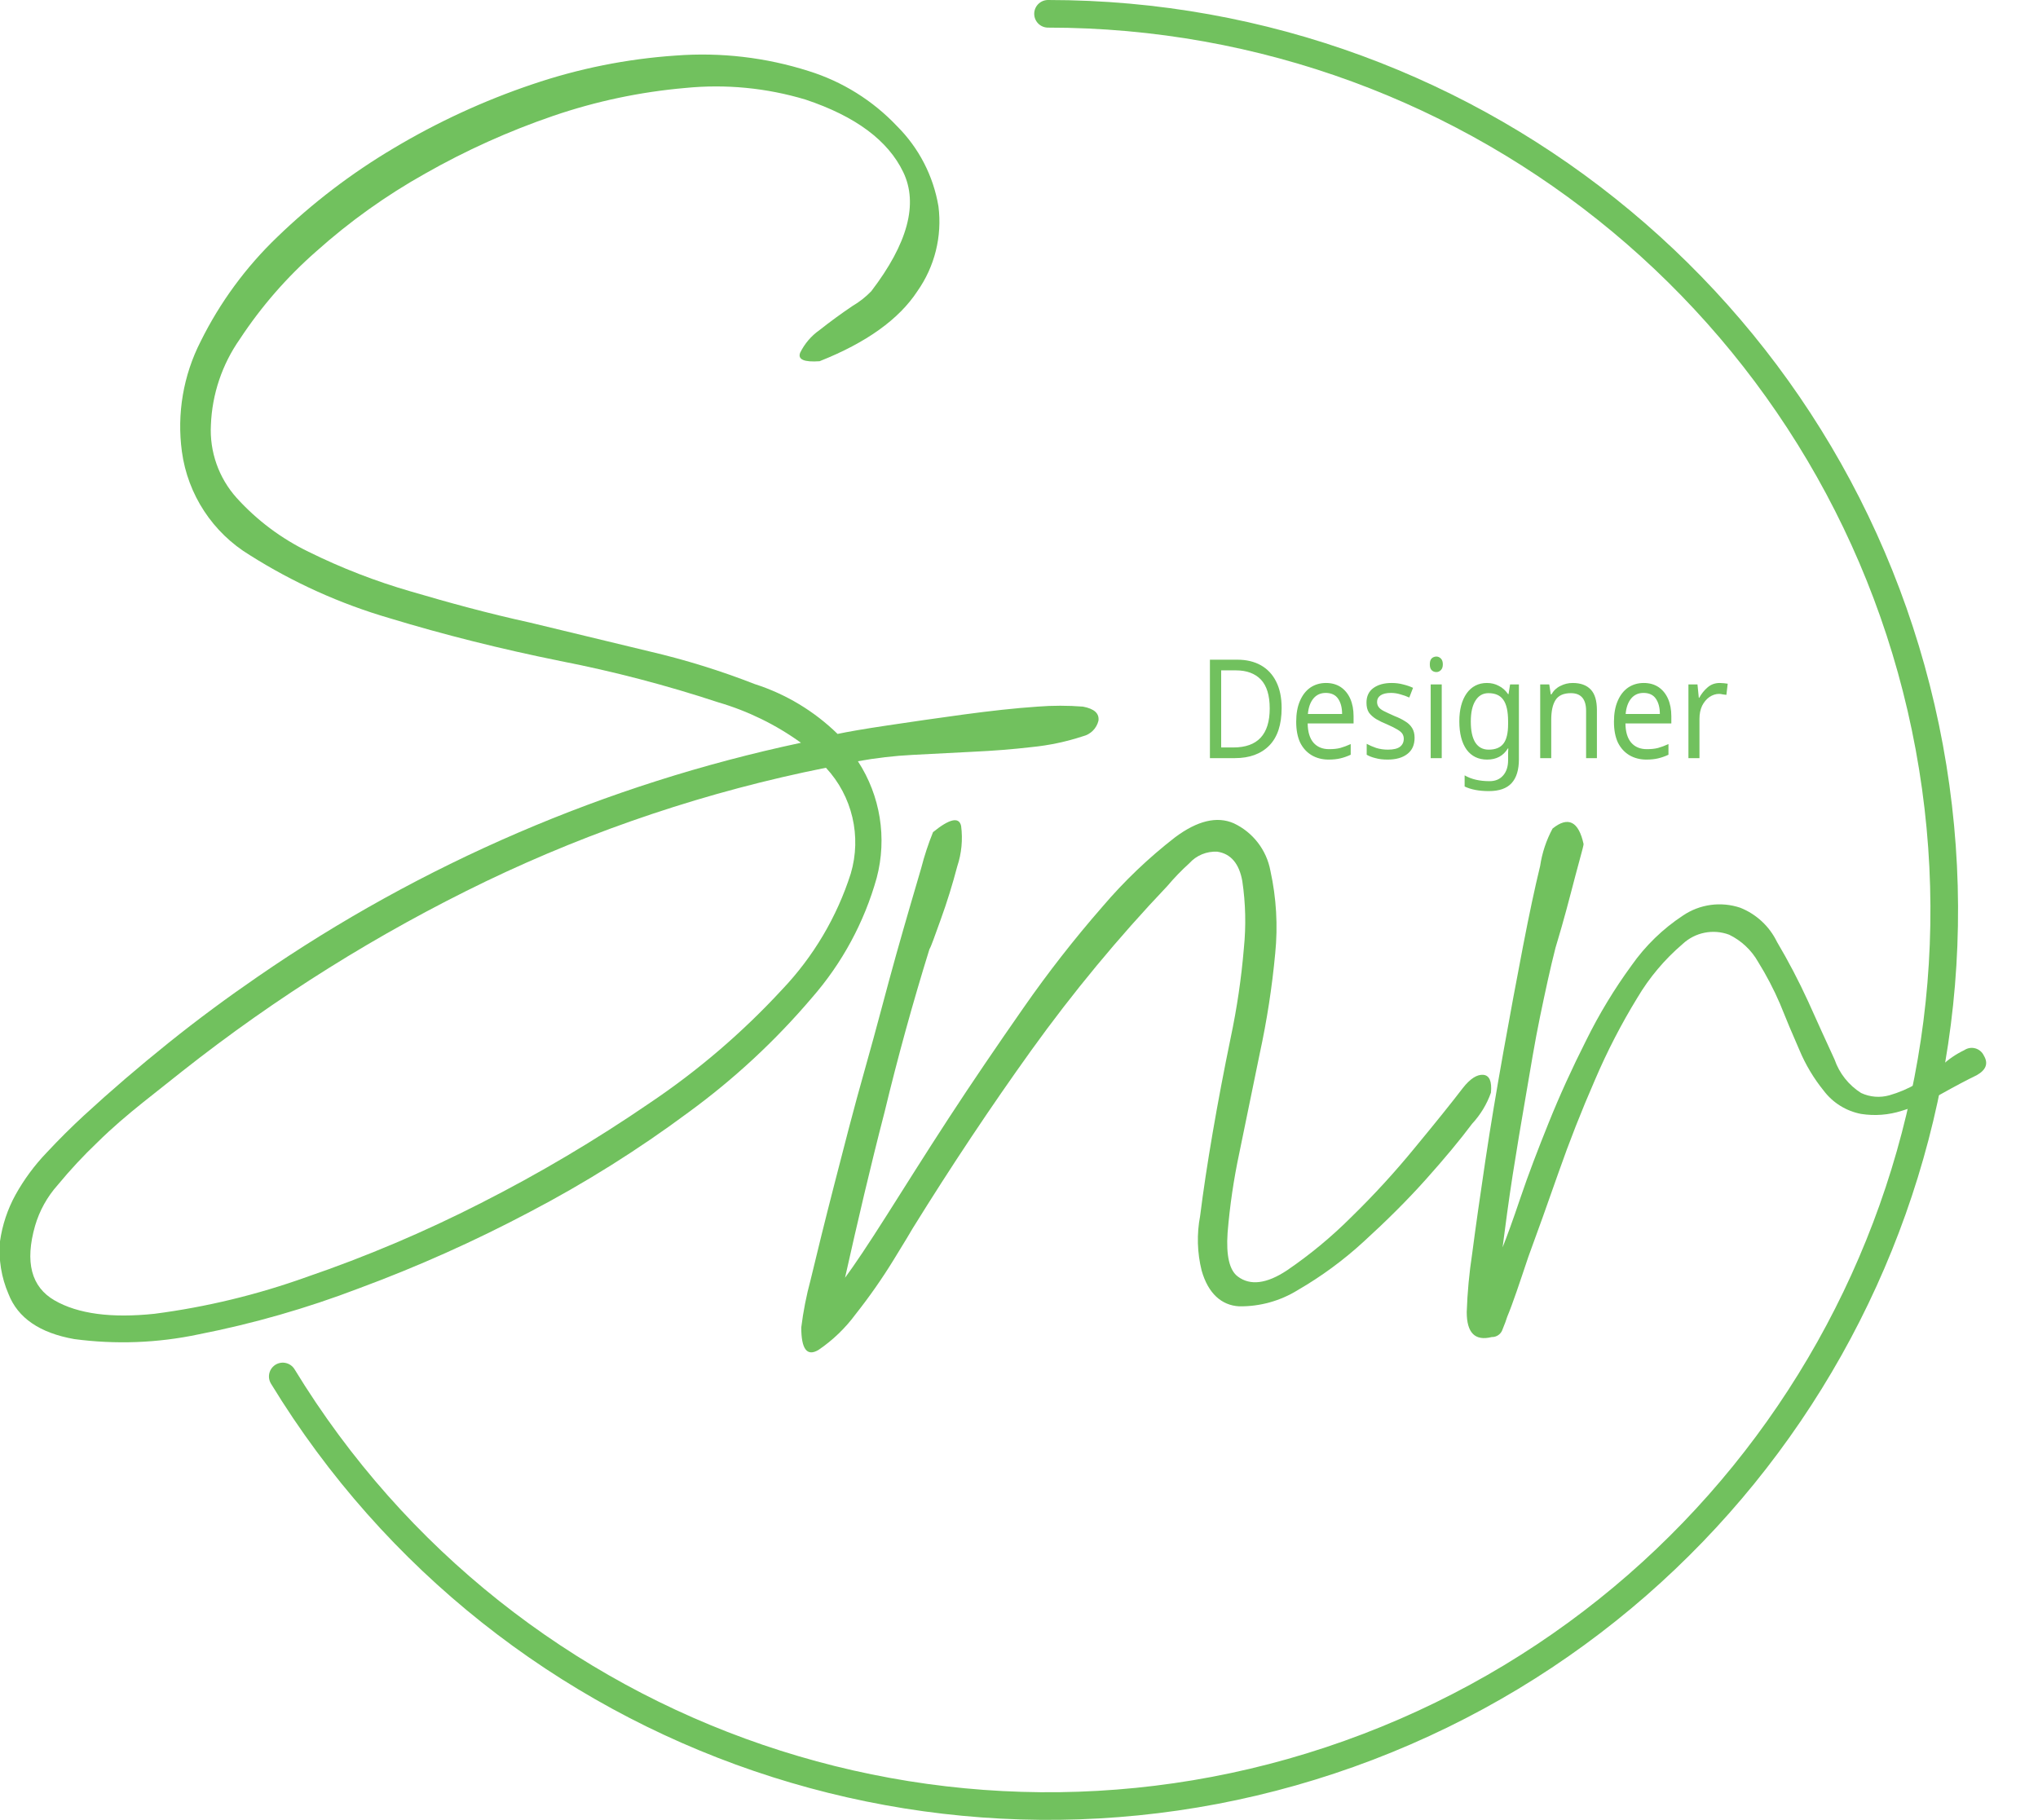
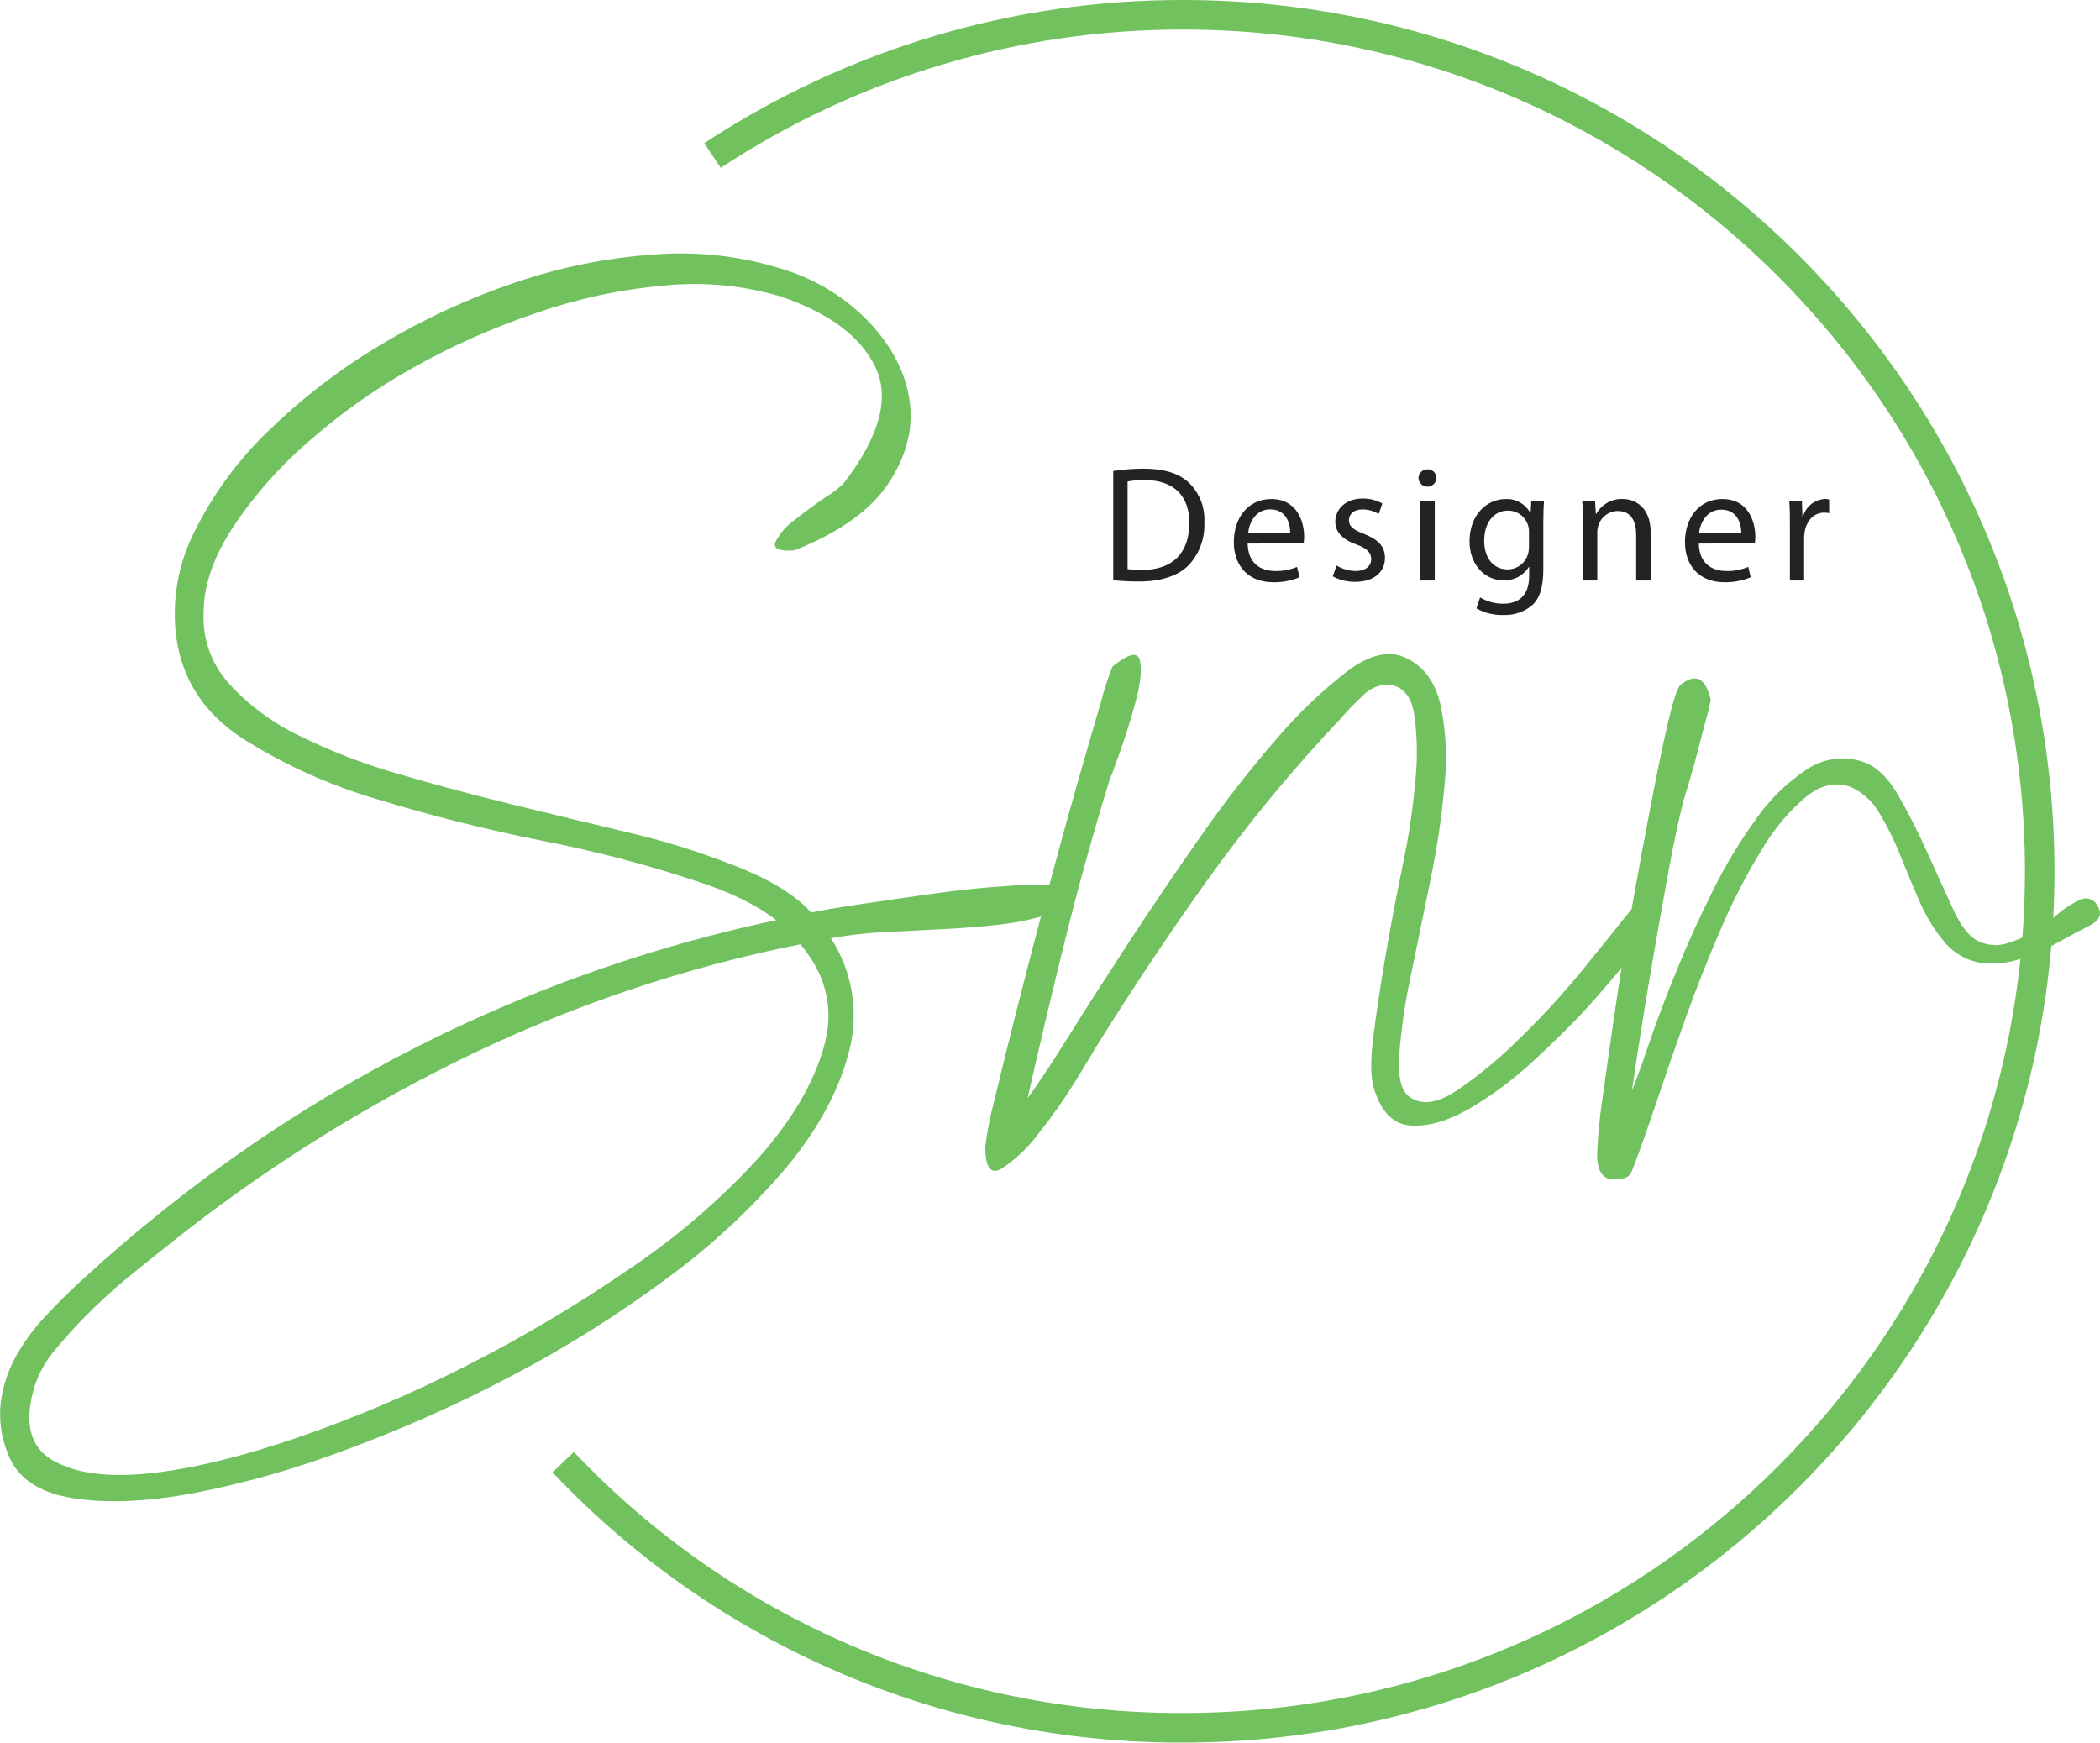
- <svg xmlns="http://www.w3.org/2000/svg" viewBox="0 0 131.32 117.28">
+ <svg xmlns="http://www.w3.org/2000/svg" viewBox="0 0 382.48 317.38">
  <defs>
-     <style>.cls-1,.cls-2{fill:#71c15e;}.cls-2{font-size:8.88px;font-family:NEXONLv1GothicLight, NEXON Lv1 Gothic;}.cls-3{fill:none;stroke:#71c15e;stroke-linecap:round;stroke-miterlimit:10;stroke-width:1.78px;}</style>
+     <style>.cls-1{fill:#71c15e;}.cls-2{fill:#232323;}</style>
  </defs>
  <g id="Layer_2" data-name="Layer 2">
    <g id="Layer_2-2" data-name="Layer 2">
-       <path class="cls-1" d="M46.27,45.26A83.52,83.52,0,0,0,36.1,42.6q-5.74-1.16-11-2.76a35.38,35.38,0,0,1-9-4.06,9.26,9.26,0,0,1-4.38-6.68A12.05,12.05,0,0,1,12.93,22a24.21,24.21,0,0,1,4.94-6.73,40.48,40.48,0,0,1,7.5-5.72,46.26,46.26,0,0,1,8.91-4.11,36.33,36.33,0,0,1,9.27-1.86,22.55,22.55,0,0,1,8.56,1A13.24,13.24,0,0,1,57.8,8.13a9.52,9.52,0,0,1,2.67,5.17,7.79,7.79,0,0,1-1.36,5.47c-1.18,1.8-3.27,3.31-6.3,4.51-1,.07-1.42-.11-1.25-.55a3.86,3.86,0,0,1,1.25-1.46c.67-.53,1.38-1.05,2.12-1.55a5.59,5.59,0,0,0,1.21-.95q3.53-4.62,2.06-7.68T51.91,6.42a20,20,0,0,0-7.76-.75,35.85,35.85,0,0,0-8.51,1.8,48.39,48.39,0,0,0-8.25,3.72,39.31,39.31,0,0,0-7,5,27.94,27.94,0,0,0-4.94,5.67,10.33,10.33,0,0,0-1.86,5.52,6.52,6.52,0,0,0,1.66,4.71,15.19,15.19,0,0,0,4.63,3.47,39.71,39.71,0,0,0,6.6,2.56c2.48.73,5,1.42,7.65,2l7.71,1.86a49.78,49.78,0,0,1,6.8,2.11,13.54,13.54,0,0,1,5.33,3.21c.61-.13,1.68-.32,3.23-.55s3.17-.47,4.88-.7,3.3-.41,4.78-.51a18.61,18.61,0,0,1,2.92,0c.74.14,1.06.44,1,.91a1.36,1.36,0,0,1-1,1,15.45,15.45,0,0,1-3.32.7q-1.81.21-3.78.3l-3.87.2a27.43,27.43,0,0,0-3.53.41,9.38,9.38,0,0,1,1.21,7.52,19.86,19.86,0,0,1-4.18,7.73,46.07,46.07,0,0,1-7.95,7.38,77.05,77.05,0,0,1-10.23,6.42,91,91,0,0,1-11,4.92A62.67,62.67,0,0,1,12.78,86a23.59,23.59,0,0,1-8,.3Q1.45,85.71.55,83.4A7,7,0,0,1,0,80a8.77,8.77,0,0,1,1-3,13.17,13.17,0,0,1,2-2.71c.81-.87,1.62-1.67,2.42-2.41,1.75-1.61,3.56-3.16,5.44-4.67s3.79-2.92,5.74-4.26A97.25,97.25,0,0,1,51.61,47.87,17.46,17.46,0,0,0,46.27,45.26Zm6.95,4.22A92.42,92.42,0,0,0,31.31,56.8,105.75,105.75,0,0,0,11.73,69.05l-2.52,2c-1,.8-2,1.65-2.92,2.56a31.28,31.28,0,0,0-2.57,2.76A6.81,6.81,0,0,0,2.26,79q-1,3.51,1.26,4.81t6.44.86a46.91,46.91,0,0,0,9.77-2.36A86,86,0,0,0,31,77.53a96.4,96.4,0,0,0,10.83-6.42,48.17,48.17,0,0,0,8.56-7.33,19.39,19.39,0,0,0,4.43-7.48A7.07,7.07,0,0,0,53.22,49.48Z" />
-       <path class="cls-1" d="M54.45,82.35c.6-.81,1.49-2.14,2.67-4s2.52-4,4-6.27,3.12-4.68,4.83-7.13a75.33,75.33,0,0,1,5.09-6.52,31.48,31.48,0,0,1,4.68-4.47q2.16-1.61,3.78-.9a4.23,4.23,0,0,1,2.36,3.06,16.93,16.93,0,0,1,.31,5.32,54.22,54.22,0,0,1-1,6.47q-.7,3.42-1.31,6.38a40.42,40.42,0,0,0-.76,5.17c-.1,1.47.12,2.41.66,2.81.8.6,1.86.47,3.17-.4a28.73,28.73,0,0,0,4.13-3.42,54,54,0,0,0,4.13-4.51q2-2.42,3.07-3.82c.47-.6.91-.88,1.31-.85s.57.42.5,1.15a5.78,5.78,0,0,1-1.21,2c-.8,1.07-1.81,2.28-3,3.61s-2.53,2.66-4,4a24.2,24.2,0,0,1-4.23,3.11,7,7,0,0,1-3.78,1.05c-1.14-.06-2-.83-2.42-2.3a8.18,8.18,0,0,1-.1-3.52q.3-2.4.81-5.37t1.16-6.12a46.6,46.6,0,0,0,.85-5.77,17.47,17.47,0,0,0-.1-4.32c-.2-1.13-.74-1.77-1.61-1.9a2.26,2.26,0,0,0-1.81.75,15,15,0,0,0-1.41,1.46,100.85,100.85,0,0,0-8.76,10.58q-3.93,5.48-7.66,11.5c-.07.13-.47.8-1.21,2a35.93,35.93,0,0,1-2.46,3.52A9.83,9.83,0,0,1,52.74,87c-.74.44-1.11-.05-1.11-1.45a22.23,22.23,0,0,1,.6-3.06c.41-1.71.91-3.75,1.52-6.12s1.25-4.89,2-7.53,1.37-5.09,2-7.33,1.18-4.1,1.61-5.57a18.38,18.38,0,0,1,.76-2.31c1.07-.87,1.68-1,1.81-.4a5.84,5.84,0,0,1-.25,2.61c-.3,1.14-.65,2.28-1.06,3.41S60,61,59.89,61.17Q58.27,66.39,57,71.66C56.09,75.17,55.26,78.73,54.45,82.35Z" />
-       <path class="cls-1" d="M96.82,80.39c.27-.67.66-1.74,1.16-3.22s1.11-3.07,1.81-4.81,1.51-3.52,2.42-5.32a32.73,32.73,0,0,1,2.92-4.82A12.34,12.34,0,0,1,108.45,59a4.2,4.2,0,0,1,3.68-.5,4.46,4.46,0,0,1,2.37,2.2,41.45,41.45,0,0,1,2,3.82c.6,1.34,1.17,2.59,1.71,3.76a4.16,4.16,0,0,0,1.71,2.16,2.62,2.62,0,0,0,1.82.15,7.7,7.7,0,0,0,1.76-.75,10.78,10.78,0,0,0,1.61-1.16,5.74,5.74,0,0,1,1.46-1,.86.86,0,0,1,1.26.35q.45.75-.45,1.26c-.68.33-1.43.73-2.27,1.2a12.75,12.75,0,0,1-2.57,1.1,5.7,5.7,0,0,1-2.62.2,3.94,3.94,0,0,1-2.41-1.5,10.75,10.75,0,0,1-1.56-2.61c-.44-1-.86-2-1.26-3A20.26,20.26,0,0,0,113.29,62a4.3,4.3,0,0,0-1.87-1.76,2.9,2.9,0,0,0-3,.6,13.81,13.81,0,0,0-2.92,3.47,40.75,40.75,0,0,0-2.72,5.27q-1.31,3-2.36,6T98.48,81c-.57,1.7-1,3-1.36,3.86q-.09.3-.3.81a.71.71,0,0,1-.7.5c-1.08.27-1.61-.27-1.61-1.61a31.9,31.9,0,0,1,.35-3.76c.23-1.77.52-3.78.85-6s.73-4.59,1.16-7,.86-4.7,1.26-6.78.77-3.81,1.11-5.21a7.37,7.37,0,0,1,.8-2.41c1-.81,1.68-.47,2,1,0,.07-.09.42-.25,1s-.36,1.34-.56,2.11-.4,1.51-.6,2.21-.34,1.15-.4,1.36c-.34,1.33-.66,2.82-1,4.46s-.61,3.33-.91,5.07-.59,3.45-.85,5.12S97,79,96.82,80.39Z" />
-       <text class="cls-2" transform="translate(77.18 48.86) scale(0.91 1)">Designer</text>
-       <path class="cls-3" d="M67.53.89A57.75,57.75,0,1,1,18.22,88.71" />
+       <path class="cls-1" d="M126.75,160.45a225.53,225.53,0,0,0-27.87-7.29Q83.16,150,68.81,145.6a97.1,97.1,0,0,1-24.69-11.14q-10.33-6.74-12-18.28A33.12,33.12,0,0,1,35.43,96.8,65.78,65.78,0,0,1,49,78.38,109.54,109.54,0,0,1,69.5,62.7,125.3,125.3,0,0,1,93.92,51.43a99.88,99.88,0,0,1,25.38-5.09,61.24,61.24,0,0,1,23.45,2.75,36.29,36.29,0,0,1,15.59,9.63q6.19,6.6,7.31,14.16t-3.73,15q-4.83,7.42-17.24,12.37-4.14.28-3.45-1.51a10.67,10.67,0,0,1,3.45-4q2.76-2.19,5.79-4.26a14.3,14.3,0,0,0,3.31-2.61q9.66-12.64,5.66-21T142.2,54A55.42,55.42,0,0,0,121,52a97.13,97.13,0,0,0-23.32,5A132,132,0,0,0,75,67.1,110.16,110.16,0,0,0,55.71,80.85,76.82,76.82,0,0,0,42.19,96.38q-5.1,8-5.1,15.13a17.87,17.87,0,0,0,4.55,12.92,41.57,41.57,0,0,0,12.69,9.48,106.66,106.66,0,0,0,18.07,7q10.2,3,21,5.64t21.1,5.09a135.12,135.12,0,0,1,18.62,5.77q10.22,3.86,14.62,8.8,2.49-.56,8.83-1.51t13.38-1.93q7-1,13.11-1.37a48.45,48.45,0,0,1,8-.14c2,.37,2.89,1.19,2.62,2.47a3.75,3.75,0,0,1-2.62,2.75,44.4,44.4,0,0,1-9.11,1.93q-5,.56-10.34.82l-10.62.55a74.79,74.79,0,0,0-9.66,1.1,25.78,25.78,0,0,1,3.31,20.62q-2.76,10.73-11.45,21.17a125.78,125.78,0,0,1-21.79,20.21,211.61,211.61,0,0,1-28,17.6A252.21,252.21,0,0,1,63.16,264a170.1,170.1,0,0,1-28.14,8q-12.83,2.34-21.93.83T1.5,264.92a19.2,19.2,0,0,1-1.38-9.34,23.51,23.51,0,0,1,2.62-8.25,36.56,36.56,0,0,1,5.38-7.43q3.32-3.57,6.62-6.6,7.17-6.59,14.9-12.78t15.73-11.69a266.87,266.87,0,0,1,96-41.24Q136.12,163.47,126.75,160.45Zm19,11.54a253,253,0,0,0-60,20.07,289.14,289.14,0,0,0-53.66,33.55l-6.89,5.5q-4.14,3.28-8,7a86.37,86.37,0,0,0-7,7.56,19,19,0,0,0-4,7.15Q3.43,262.45,9.64,266t17.65,2.34q11.46-1.23,26.76-6.46a238.57,238.57,0,0,0,30.77-13.06,259.67,259.67,0,0,0,29.65-17.6,130.17,130.17,0,0,0,23.45-20.07q9.24-10.3,12.14-20.48T145.78,172Z" />
+       <path class="cls-1" d="M187.16,200q2.49-3.3,7.31-11t11-17.18q6.21-9.5,13.24-19.53a208.4,208.4,0,0,1,13.93-17.87,85.71,85.71,0,0,1,12.83-12.23q5.93-4.4,10.34-2.48c3.32,1.47,5.47,4.27,6.49,8.39a46.12,46.12,0,0,1,.83,14.57,149.45,149.45,0,0,1-2.63,17.74q-1.92,9.35-3.58,17.45a109.26,109.26,0,0,0-2.07,14.16c-.28,4,.32,6.6,1.79,7.7q3.31,2.48,8.69-1.1a79.3,79.3,0,0,0,11.31-9.35A143.84,143.84,0,0,0,288,176.94q5.38-6.6,8.42-10.45c1.28-1.65,2.48-2.42,3.58-2.33s1.56,1.14,1.38,3.16c0,.73-1.1,2.57-3.31,5.5s-5,6.23-8.27,9.9-7,7.28-10.9,10.86a64.85,64.85,0,0,1-11.59,8.52Q261.65,205.27,257,205t-6.62-6.33q-1.11-3-.28-9.62t2.21-14.71q1.38-8.1,3.17-16.77a128.29,128.29,0,0,0,2.35-15.81,48.77,48.77,0,0,0-.28-11.82c-.55-3.12-2-4.86-4.41-5.23a6.29,6.29,0,0,0-5,2.06,47.86,47.86,0,0,0-3.86,4,280.38,280.38,0,0,0-24,29q-10.77,15-21,31.48c-.18.37-1.29,2.2-3.31,5.5a96.6,96.6,0,0,1-6.76,9.62,26.61,26.61,0,0,1-6.76,6.46c-2,1.2-3-.14-3-4a60.9,60.9,0,0,1,1.65-8.38q1.66-7,4.14-16.77t5.38-20.62q2.89-10.86,5.52-20.07t4.41-15.26a52.88,52.88,0,0,1,2.07-6.33q4.41-3.57,5-1.1c.36,1.65.13,4-.69,7.15s-1.8,6.24-2.9,9.35-1.75,4.86-1.93,5.22q-4.41,14.31-8,28.74T187.16,200Z" />
+       <path class="cls-1" d="M297.23,198.66q1.11-2.74,3.18-8.8t5-13.19q2.89-7.15,6.62-14.58a90.9,90.9,0,0,1,8-13.19,34.17,34.17,0,0,1,9.11-8.8,11.59,11.59,0,0,1,10.07-1.38c2.38.74,4.55,2.75,6.48,6.05A113.8,113.8,0,0,1,351,155.22q2.48,5.5,4.69,10.31t4.69,5.91a7.15,7.15,0,0,0,5,.42,20.1,20.1,0,0,0,4.82-2.07,29,29,0,0,0,4.42-3.16,15.64,15.64,0,0,1,4-2.61,2.35,2.35,0,0,1,3.44,1c.83,1.38.42,2.52-1.24,3.44q-2.76,1.38-6.2,3.3a36.52,36.52,0,0,1-7,3,15.78,15.78,0,0,1-7.17.55,10.91,10.91,0,0,1-6.62-4.12,30.18,30.18,0,0,1-4.28-7.15c-1.2-2.75-2.34-5.5-3.45-8.25a52.14,52.14,0,0,0-3.72-7.56,11.65,11.65,0,0,0-5.1-4.81q-4.14-1.65-8.28,1.65a37.09,37.09,0,0,0-8,9.48A110.27,110.27,0,0,0,313.51,169q-3.58,8.25-6.48,16.36t-5.24,15.12c-1.57,4.67-2.81,8.21-3.73,10.59-.18.54-.46,1.28-.83,2.19a2,2,0,0,1-1.93,1.38c-2.94.73-4.41-.73-4.41-4.4a91.67,91.67,0,0,1,1-10.31q1-7.29,2.35-16.5t3.17-19.24q1.8-10,3.45-18.56t3-14.3q1.38-5.78,2.21-6.6,4.14-3.3,5.52,2.75a28.08,28.08,0,0,1-.69,2.89c-.46,1.74-1,3.67-1.52,5.77s-1.1,4.13-1.65,6-.93,3.16-1.11,3.71q-1.38,5.5-2.62,12.24T301.51,172q-1.25,7.15-2.35,14T297.23,198.66Z" />
+       <path class="cls-1" d="M215.5,317.38a157.29,157.29,0,0,1-114.88-49.22l3.9-3.71A152,152,0,0,0,215.5,312c84.54,0,153.31-68.77,153.31-153.31S300,5.38,215.5,5.38a152.66,152.66,0,0,0-84.23,25.19l-3-4.49A158,158,0,0,1,215.5,0C303,0,374.19,71.19,374.19,158.69S303,317.38,215.5,317.38Z" />
+       <path class="cls-2" d="M202.76,85.78a37.38,37.38,0,0,1,5.55-.42c3.75,0,6.42.87,8.19,2.52a9.31,9.31,0,0,1,2.85,7.26,10.69,10.69,0,0,1-2.91,7.86c-1.89,1.89-5,2.91-8.94,2.91a42.13,42.13,0,0,1-4.74-.24Zm2.61,17.88a16.48,16.48,0,0,0,2.64.15c5.58,0,8.61-3.12,8.61-8.58,0-4.77-2.67-7.8-8.19-7.8a14.83,14.83,0,0,0-3.06.27Z" />
+       <path class="cls-2" d="M227.24,99c.06,3.57,2.34,5,5,5a9.55,9.55,0,0,0,4-.75l.45,1.89a11.76,11.76,0,0,1-4.83.9c-4.47,0-7.14-2.94-7.14-7.32s2.58-7.83,6.81-7.83c4.74,0,6,4.17,6,6.84a10,10,0,0,1-.09,1.23ZM235,97.06c0-1.68-.69-4.29-3.66-4.29-2.67,0-3.84,2.46-4,4.29Z" />
+       <path class="cls-2" d="M243.44,103a6.92,6.92,0,0,0,3.48,1c1.92,0,2.82-1,2.82-2.16s-.75-2-2.7-2.67c-2.61-.93-3.84-2.37-3.84-4.11,0-2.34,1.89-4.26,5-4.26a7.25,7.25,0,0,1,3.57.9l-.66,1.92a5.65,5.65,0,0,0-3-.84c-1.56,0-2.43.9-2.43,2s.87,1.74,2.76,2.46c2.52,1,3.81,2.22,3.81,4.38,0,2.55-2,4.35-5.43,4.35a8.28,8.28,0,0,1-4.08-1Z" />
+       <path class="cls-2" d="M261.62,87.13a1.64,1.64,0,0,1-3.27,0A1.61,1.61,0,0,1,260,85.48,1.57,1.57,0,0,1,261.62,87.13Zm-2.94,18.6V91.21h2.64v14.52Z" />
+       <path class="cls-2" d="M281.21,91.21c-.06,1.05-.12,2.22-.12,4v8.43c0,3.33-.66,5.37-2.07,6.63a7.7,7.7,0,0,1-5.28,1.74,9.37,9.37,0,0,1-4.83-1.2l.66-2a8.19,8.19,0,0,0,4.26,1.14c2.7,0,4.68-1.41,4.68-5.07v-1.62h-.06a5.18,5.18,0,0,1-4.62,2.43c-3.6,0-6.18-3.06-6.18-7.08,0-4.92,3.21-7.71,6.54-7.71a4.83,4.83,0,0,1,4.53,2.52h.06l.12-2.19Zm-2.73,5.73a3.76,3.76,0,0,0-.15-1.2A3.8,3.8,0,0,0,274.64,93c-2.52,0-4.32,2.13-4.32,5.49,0,2.85,1.44,5.22,4.29,5.22a3.86,3.86,0,0,0,3.66-2.7,4.59,4.59,0,0,0,.21-1.41Z" />
+       <path class="cls-2" d="M288.29,95.14c0-1.5,0-2.73-.12-3.93h2.34l.15,2.4h.06a5.34,5.34,0,0,1,4.8-2.73c2,0,5.13,1.2,5.13,6.18v8.67H298V97.36c0-2.34-.87-4.29-3.36-4.29a3.75,3.75,0,0,0-3.54,2.7,3.8,3.8,0,0,0-.18,1.23v8.73h-2.64Z" />
+       <path class="cls-2" d="M309.41,99c.06,3.57,2.34,5,5,5a9.55,9.55,0,0,0,4-.75l.45,1.89a11.76,11.76,0,0,1-4.83.9c-4.47,0-7.14-2.94-7.14-7.32s2.58-7.83,6.81-7.83c4.74,0,6,4.17,6,6.84a10,10,0,0,1-.09,1.23Zm7.74-1.89c0-1.68-.69-4.29-3.66-4.29-2.67,0-3.84,2.46-4.05,4.29Z" />
+       <path class="cls-2" d="M326,95.74c0-1.71,0-3.18-.12-4.53h2.31l.09,2.85h.12a4.36,4.36,0,0,1,4-3.18,2.86,2.86,0,0,1,.75.09v2.49a4,4,0,0,0-.9-.09c-1.86,0-3.18,1.41-3.54,3.39a7.43,7.43,0,0,0-.12,1.23v7.74H326Z" />
    </g>
  </g>
</svg>
